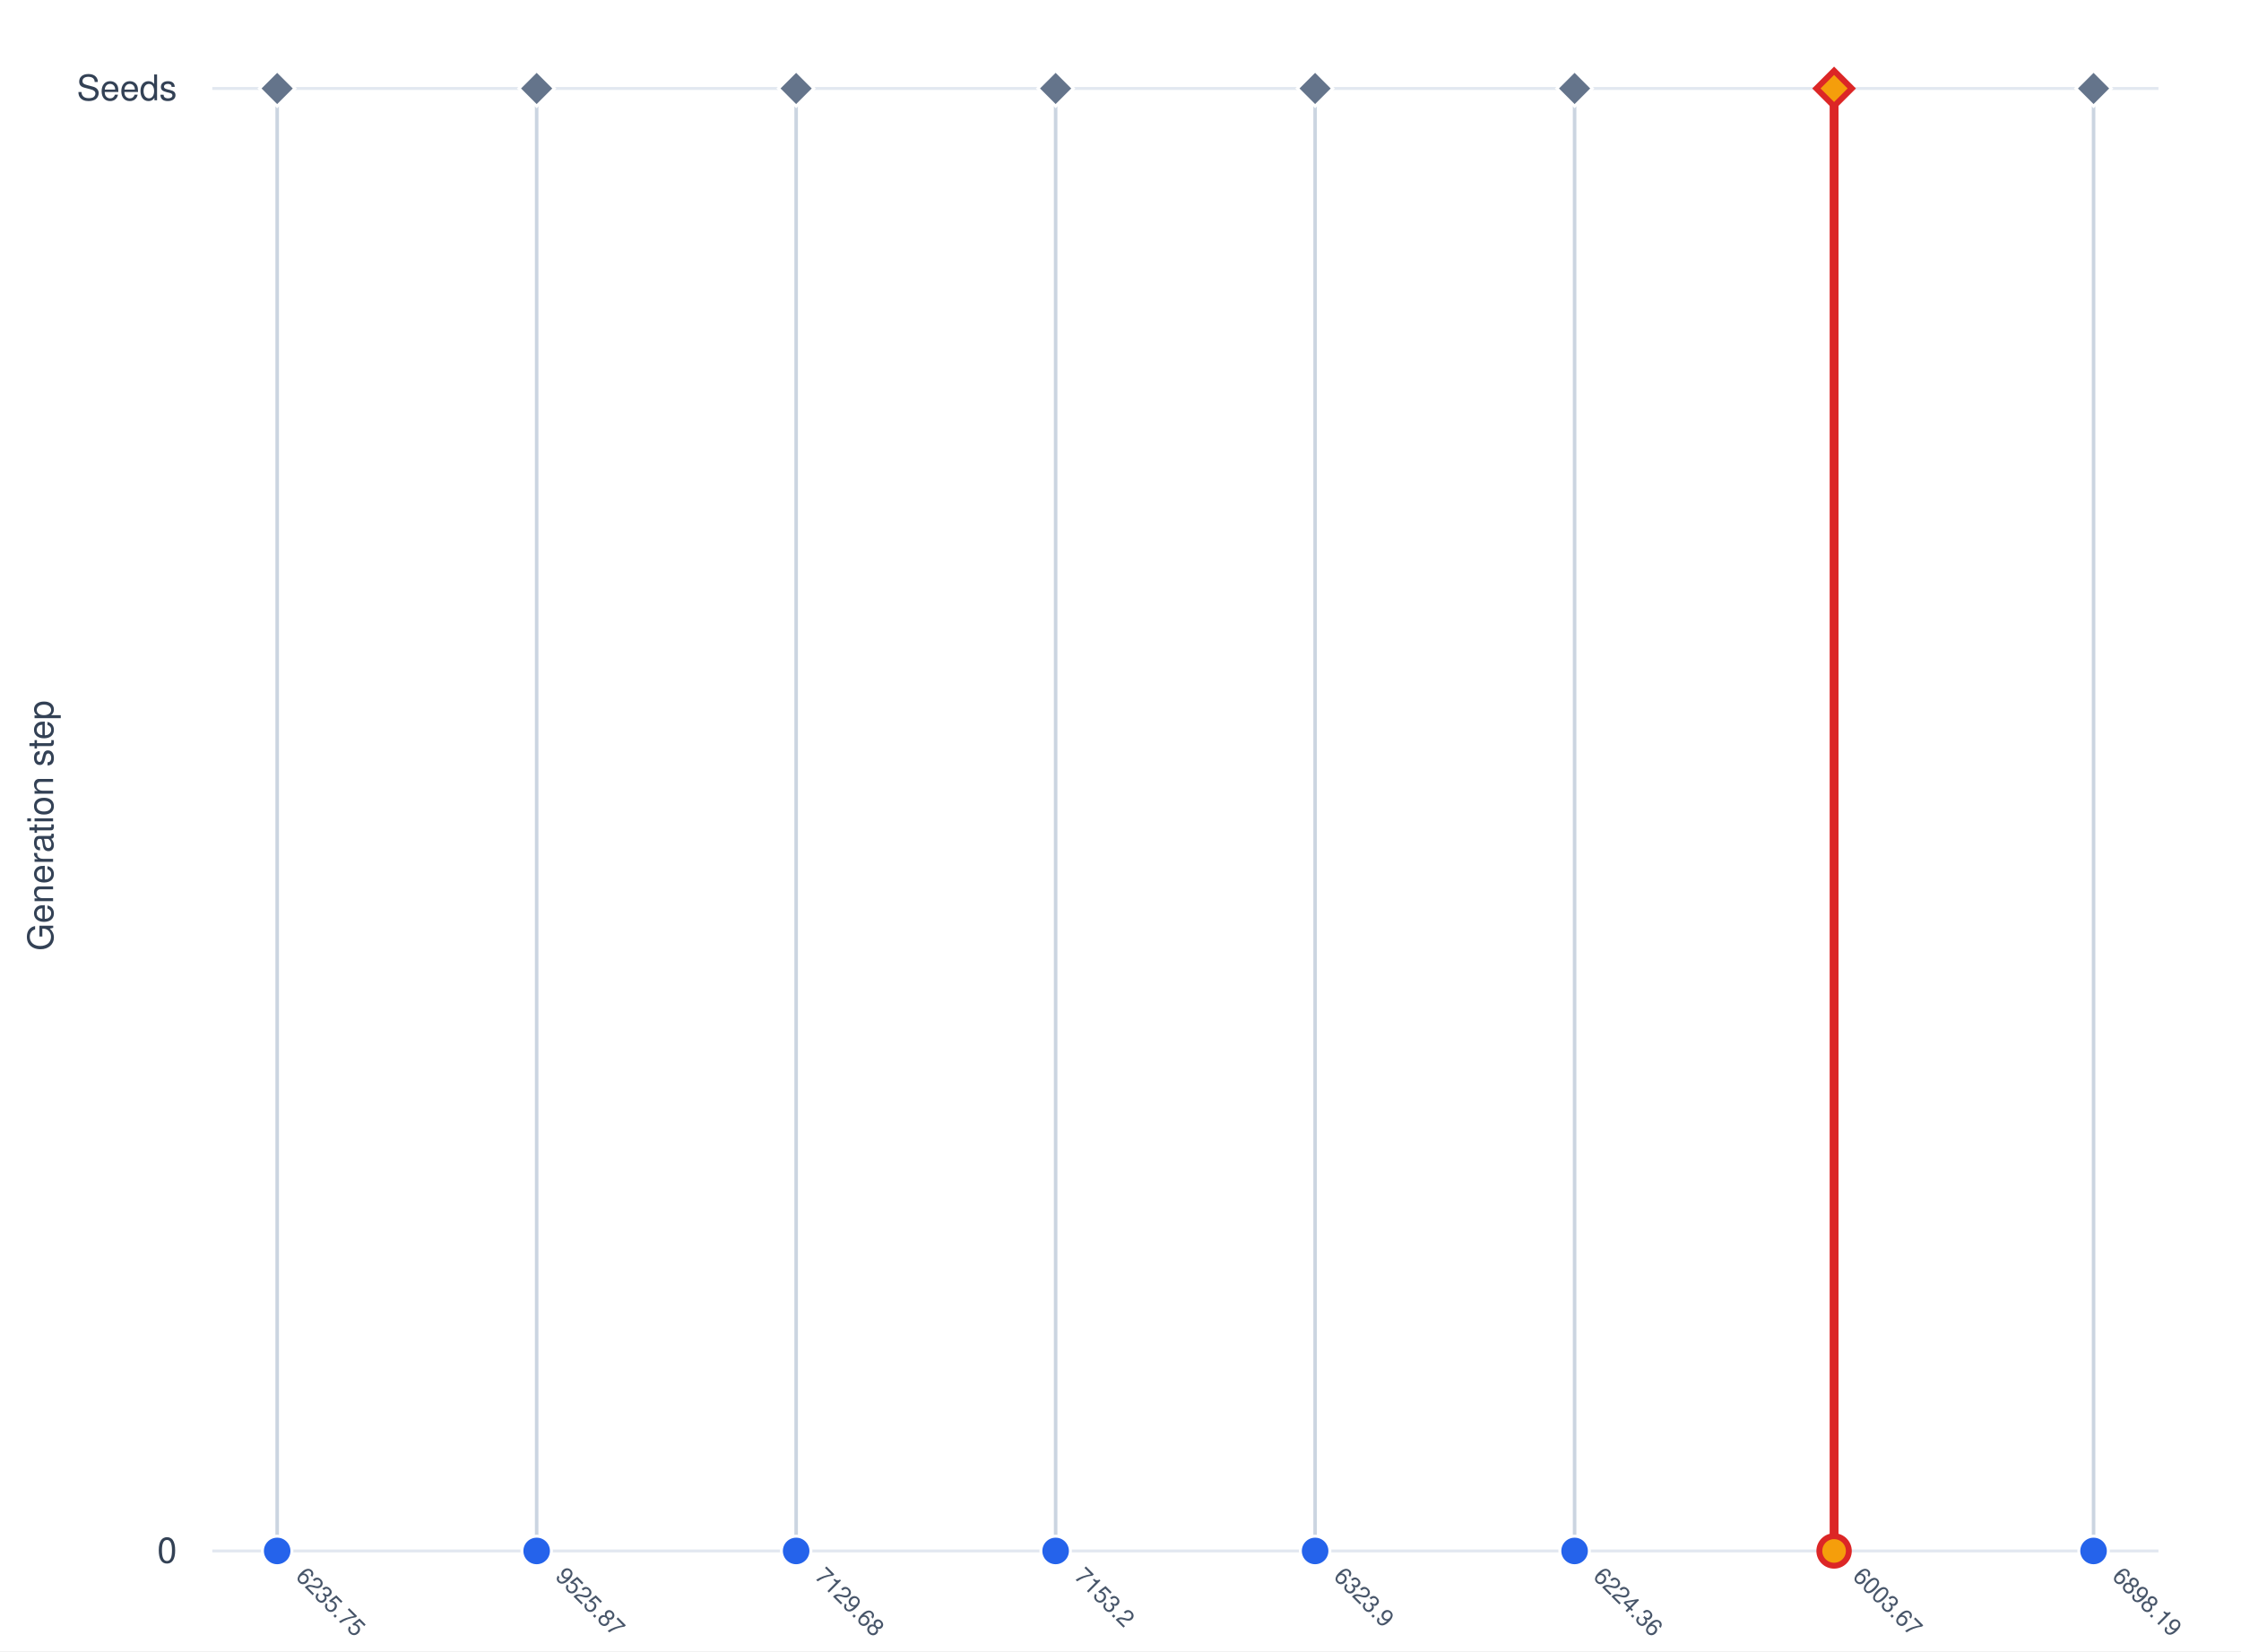
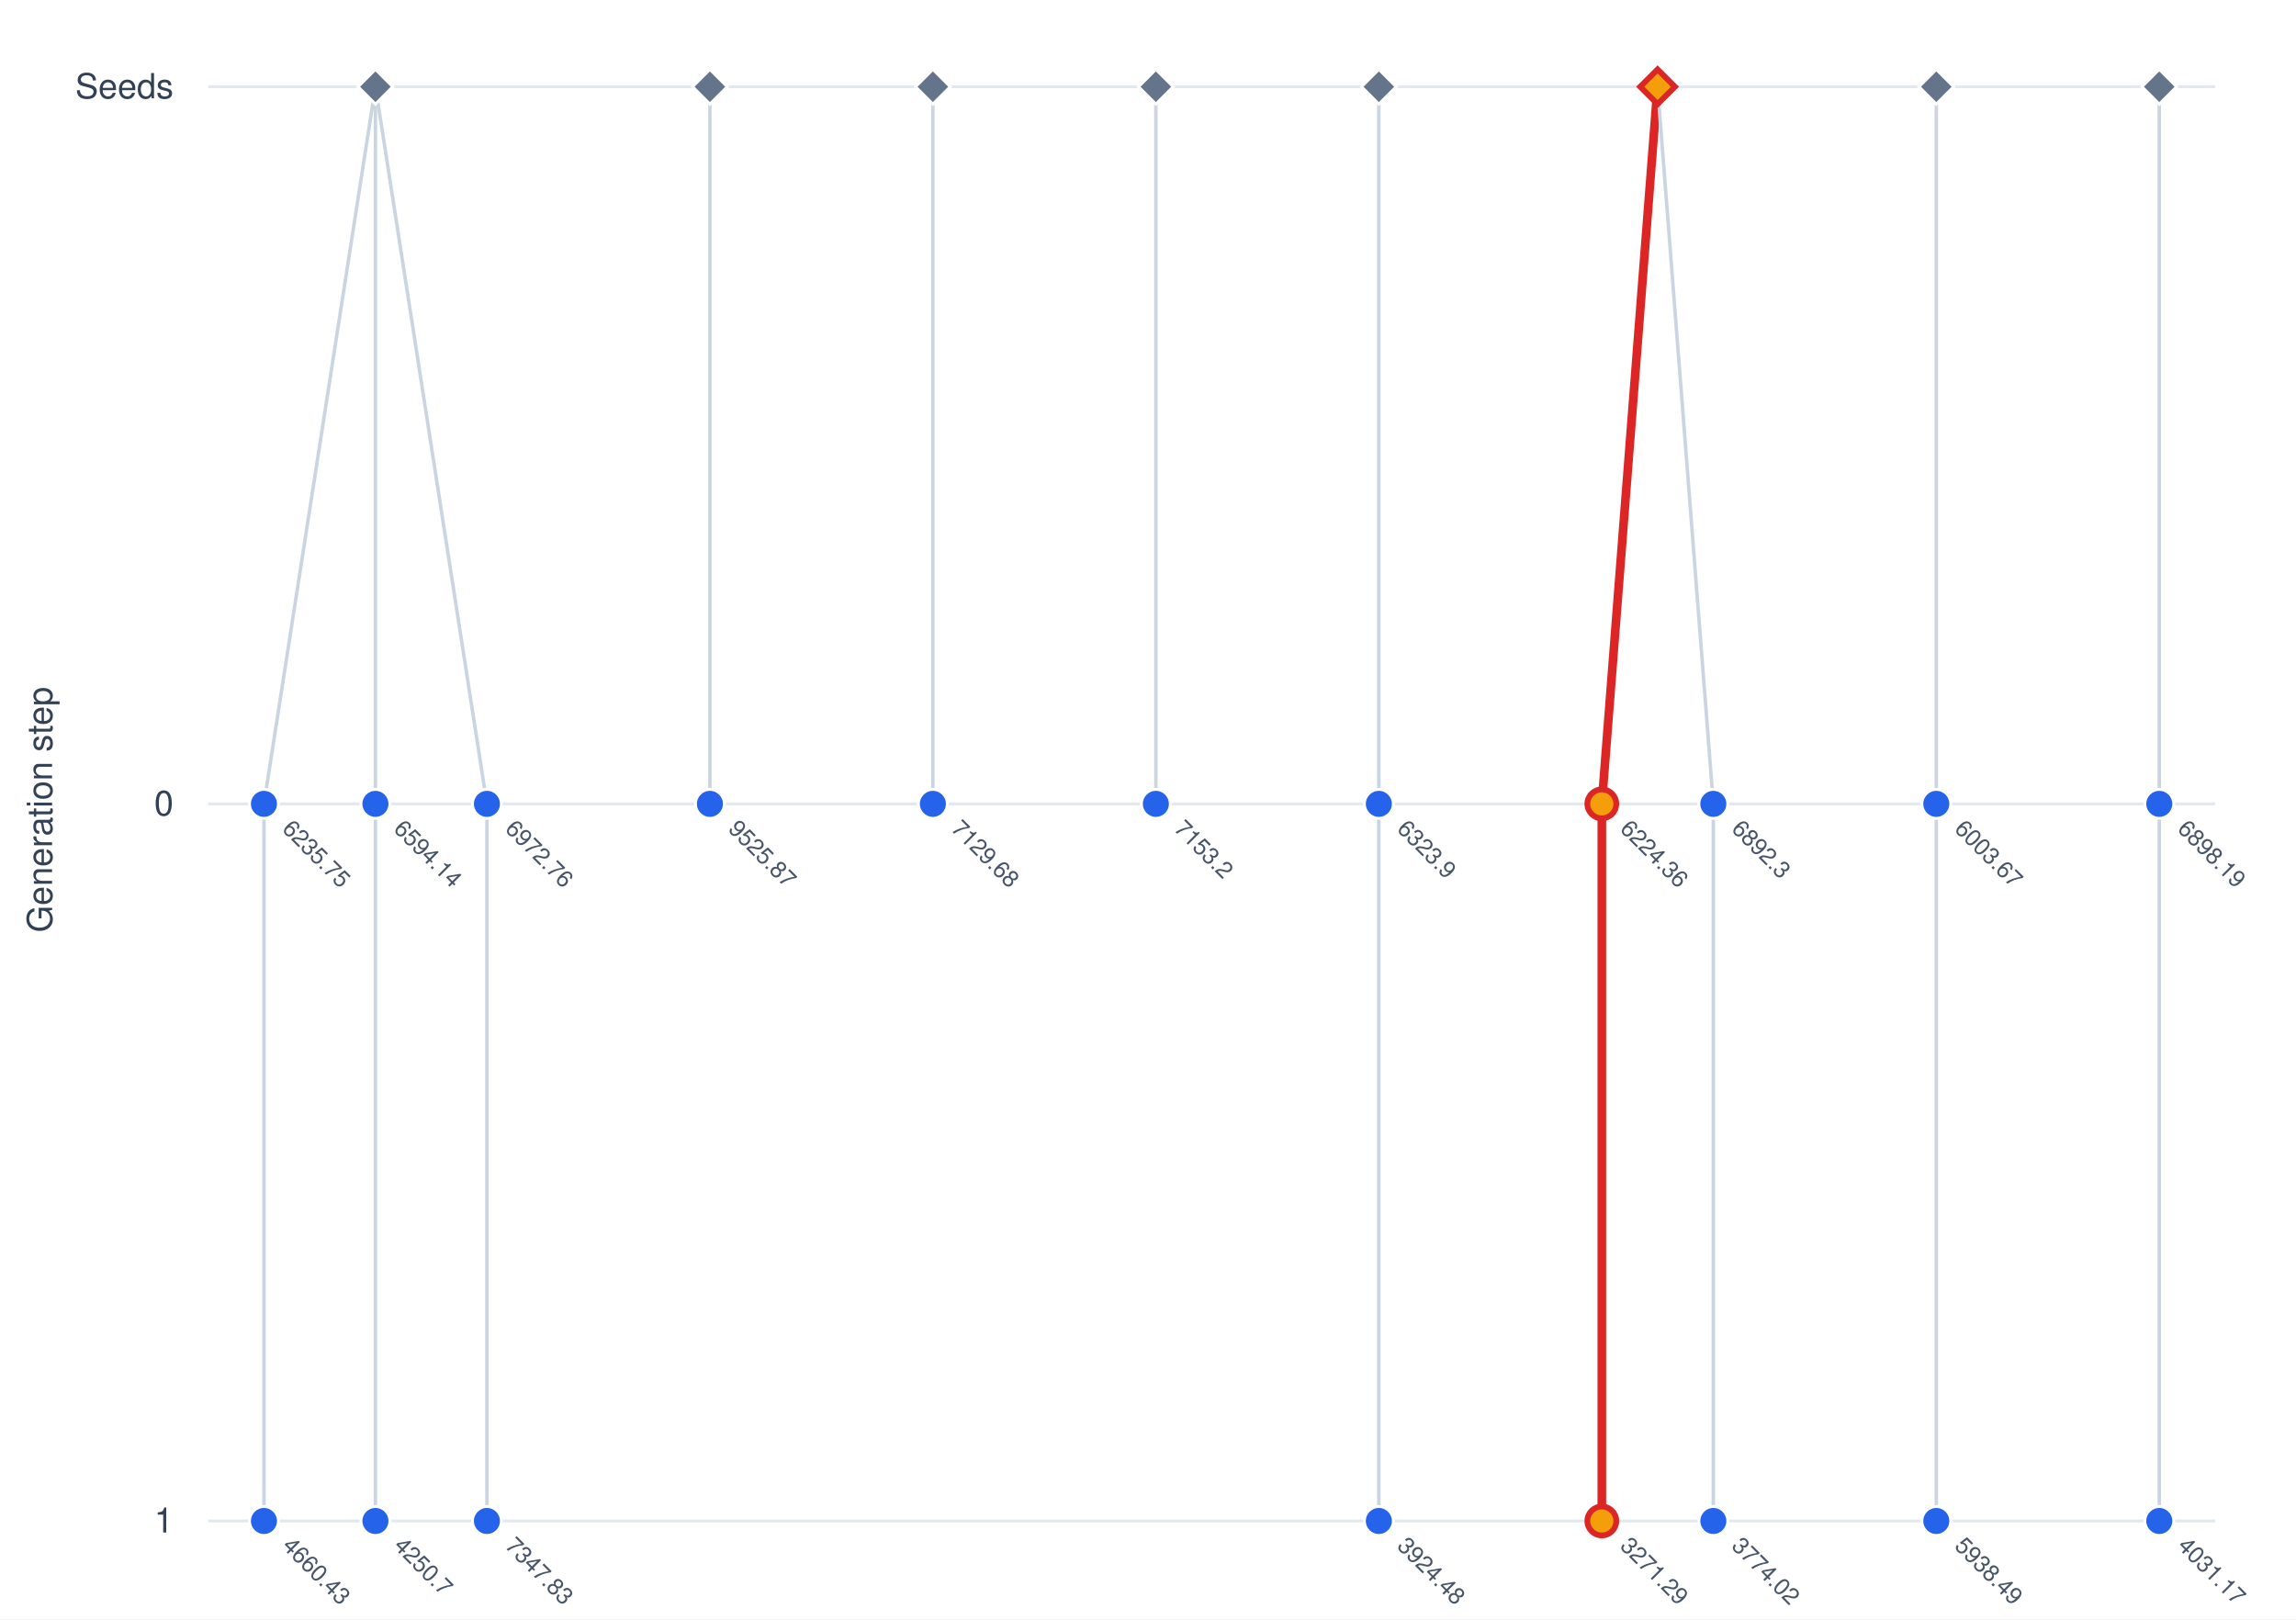
- <svg xmlns="http://www.w3.org/2000/svg" width="760" height="560" viewBox="0 0 760 560">
+ <svg xmlns="http://www.w3.org/2000/svg" width="794" height="560" viewBox="0 0 794 560">
  <rect width="100%" height="100%" fill="white" />
  <g font-family="Helvetica,Arial,sans-serif" font-size="12" fill="#334155">
-     <line x1="72" y1="30.00" x2="732" y2="30.00" stroke="#e2e8f0" stroke-width="1" />
+     <line x1="72" y1="30.00" x2="766" y2="30.00" stroke="#e2e8f0" stroke-width="1" />
    <text x="60" y="34.00" text-anchor="end">Seeds</text>
-     <line x1="72" y1="526.00" x2="732" y2="526.00" stroke="#e2e8f0" stroke-width="1" />
-     <text x="60" y="530.00" text-anchor="end">0</text>
-     <line x1="94.00" y1="30.00" x2="94.00" y2="526.00" stroke="#cbd5e1" stroke-width="1.2" />
-     <line x1="182.00" y1="30.00" x2="182.00" y2="526.00" stroke="#cbd5e1" stroke-width="1.2" />
-     <line x1="270.00" y1="30.00" x2="270.00" y2="526.00" stroke="#cbd5e1" stroke-width="1.2" />
-     <line x1="358.00" y1="30.00" x2="358.00" y2="526.00" stroke="#cbd5e1" stroke-width="1.2" />
-     <line x1="446.00" y1="30.00" x2="446.00" y2="526.00" stroke="#cbd5e1" stroke-width="1.2" />
-     <line x1="534.00" y1="30.00" x2="534.00" y2="526.00" stroke="#cbd5e1" stroke-width="1.2" />
-     <line x1="622.00" y1="30.00" x2="622.00" y2="526.00" stroke="#dc2626" stroke-width="3" />
-     <line x1="710.00" y1="30.00" x2="710.00" y2="526.00" stroke="#cbd5e1" stroke-width="1.2" />
-     <polygon points="94.00,24.00 100.00,30.00 94.00,36.00 88.00,30.00" fill="#64748b" stroke="white" stroke-width="1" />
-     <circle cx="622.00" cy="526.00" r="5" fill="#f59e0b" stroke="#dc2626" stroke-width="2" />
-     <text x="628.00" y="535.00" font-size="8" fill="#475569" transform="rotate(45 628.00 535.00)">6003.67</text>
-     <polygon points="182.00,24.00 188.00,30.00 182.00,36.00 176.00,30.00" fill="#64748b" stroke="white" stroke-width="1" />
-     <circle cx="534.00" cy="526.00" r="5" fill="#2563eb" stroke="white" stroke-width="1" />
-     <text x="540.00" y="535.00" font-size="8" fill="#475569" transform="rotate(45 540.00 535.00)">6224.36</text>
-     <polygon points="270.00,24.00 276.00,30.00 270.00,36.00 264.00,30.00" fill="#64748b" stroke="white" stroke-width="1" />
-     <polygon points="358.00,24.00 364.00,30.00 358.00,36.00 352.00,30.00" fill="#64748b" stroke="white" stroke-width="1" />
-     <polygon points="446.00,24.00 452.00,30.00 446.00,36.00 440.00,30.00" fill="#64748b" stroke="white" stroke-width="1" />
-     <circle cx="94.00" cy="526.00" r="5" fill="#2563eb" stroke="white" stroke-width="1" />
-     <text x="100.00" y="535.00" font-size="8" fill="#475569" transform="rotate(45 100.00 535.00)">6235.75</text>
-     <circle cx="358.00" cy="526.00" r="5" fill="#2563eb" stroke="white" stroke-width="1" />
-     <text x="364.00" y="535.00" font-size="8" fill="#475569" transform="rotate(45 364.00 535.00)">7153.2</text>
-     <circle cx="710.00" cy="526.00" r="5" fill="#2563eb" stroke="white" stroke-width="1" />
-     <text x="716.00" y="535.00" font-size="8" fill="#475569" transform="rotate(45 716.00 535.00)">6898.19</text>
-     <polygon points="534.00,24.00 540.00,30.00 534.00,36.00 528.00,30.00" fill="#64748b" stroke="white" stroke-width="1" />
-     <circle cx="270.00" cy="526.00" r="5" fill="#2563eb" stroke="white" stroke-width="1" />
-     <text x="276.00" y="535.00" font-size="8" fill="#475569" transform="rotate(45 276.00 535.00)">7129.68</text>
-     <polygon points="622.00,24.00 628.00,30.00 622.00,36.00 616.00,30.00" fill="#f59e0b" stroke="#dc2626" stroke-width="2" />
-     <circle cx="446.00" cy="526.00" r="5" fill="#2563eb" stroke="white" stroke-width="1" />
-     <text x="452.00" y="535.00" font-size="8" fill="#475569" transform="rotate(45 452.00 535.00)">6323.9</text>
-     <circle cx="182.00" cy="526.00" r="5" fill="#2563eb" stroke="white" stroke-width="1" />
-     <text x="188.00" y="535.00" font-size="8" fill="#475569" transform="rotate(45 188.00 535.00)">9525.87</text>
-     <polygon points="710.00,24.00 716.00,30.00 710.00,36.00 704.00,30.00" fill="#64748b" stroke="white" stroke-width="1" />
+     <line x1="72" y1="278.00" x2="766" y2="278.00" stroke="#e2e8f0" stroke-width="1" />
+     <text x="60" y="282.00" text-anchor="end">0</text>
+     <line x1="72" y1="526.00" x2="766" y2="526.00" stroke="#e2e8f0" stroke-width="1" />
+     <text x="60" y="530.00" text-anchor="end">1</text>
+     <line x1="129.83" y1="30.00" x2="91.28" y2="278.00" stroke="#cbd5e1" stroke-width="1.2" />
+     <line x1="129.83" y1="30.00" x2="129.83" y2="278.00" stroke="#cbd5e1" stroke-width="1.2" />
+     <line x1="129.83" y1="30.00" x2="168.39" y2="278.00" stroke="#cbd5e1" stroke-width="1.2" />
+     <line x1="669.61" y1="278.00" x2="669.61" y2="526.00" stroke="#cbd5e1" stroke-width="1.2" />
+     <line x1="245.50" y1="30.00" x2="245.50" y2="278.00" stroke="#cbd5e1" stroke-width="1.2" />
+     <line x1="553.94" y1="278.00" x2="553.94" y2="526.00" stroke="#dc2626" stroke-width="3" />
+     <line x1="322.61" y1="30.00" x2="322.61" y2="278.00" stroke="#cbd5e1" stroke-width="1.2" />
+     <line x1="399.72" y1="30.00" x2="399.72" y2="278.00" stroke="#cbd5e1" stroke-width="1.2" />
+     <line x1="476.83" y1="30.00" x2="476.83" y2="278.00" stroke="#cbd5e1" stroke-width="1.2" />
+     <line x1="91.28" y1="278.00" x2="91.28" y2="526.00" stroke="#cbd5e1" stroke-width="1.2" />
+     <line x1="129.83" y1="278.00" x2="129.83" y2="526.00" stroke="#cbd5e1" stroke-width="1.2" />
+     <line x1="746.72" y1="278.00" x2="746.72" y2="526.00" stroke="#cbd5e1" stroke-width="1.2" />
+     <line x1="573.22" y1="30.00" x2="553.94" y2="278.00" stroke="#dc2626" stroke-width="3" />
+     <line x1="573.22" y1="30.00" x2="592.50" y2="278.00" stroke="#cbd5e1" stroke-width="1.2" />
+     <line x1="592.50" y1="278.00" x2="592.50" y2="526.00" stroke="#cbd5e1" stroke-width="1.2" />
+     <line x1="168.39" y1="278.00" x2="168.39" y2="526.00" stroke="#cbd5e1" stroke-width="1.2" />
+     <line x1="669.61" y1="30.00" x2="669.61" y2="278.00" stroke="#cbd5e1" stroke-width="1.2" />
+     <line x1="476.83" y1="278.00" x2="476.83" y2="526.00" stroke="#cbd5e1" stroke-width="1.2" />
+     <line x1="746.72" y1="30.00" x2="746.72" y2="278.00" stroke="#cbd5e1" stroke-width="1.2" />
+     <circle cx="476.83" cy="526.00" r="5" fill="#2563eb" stroke="white" stroke-width="1" />
+     <text x="482.83" y="535.00" font-size="8" fill="#475569" transform="rotate(45 482.83 535.00)">3924.48</text>
+     <polygon points="129.83,24.00 135.83,30.00 129.83,36.00 123.83,30.00" fill="#64748b" stroke="white" stroke-width="1" />
+     <circle cx="669.61" cy="278.00" r="5" fill="#2563eb" stroke="white" stroke-width="1" />
+     <text x="675.61" y="287.00" font-size="8" fill="#475569" transform="rotate(45 675.61 287.00)">6003.67</text>
+     <polygon points="245.50,24.00 251.50,30.00 245.50,36.00 239.50,30.00" fill="#64748b" stroke="white" stroke-width="1" />
+     <circle cx="592.50" cy="526.00" r="5" fill="#2563eb" stroke="white" stroke-width="1" />
+     <text x="598.50" y="535.00" font-size="8" fill="#475569" transform="rotate(45 598.50 535.00)">3774.02</text>
+     <circle cx="553.94" cy="278.00" r="5" fill="#f59e0b" stroke="#dc2626" stroke-width="2" />
+     <text x="559.94" y="287.00" font-size="8" fill="#475569" transform="rotate(45 559.94 287.00)">6224.36</text>
+     <polygon points="322.61,24.00 328.61,30.00 322.61,36.00 316.61,30.00" fill="#64748b" stroke="white" stroke-width="1" />
+     <polygon points="399.72,24.00 405.72,30.00 399.72,36.00 393.72,30.00" fill="#64748b" stroke="white" stroke-width="1" />
+     <polygon points="476.83,24.00 482.83,30.00 476.83,36.00 470.83,30.00" fill="#64748b" stroke="white" stroke-width="1" />
+     <circle cx="669.61" cy="526.00" r="5" fill="#2563eb" stroke="white" stroke-width="1" />
+     <text x="675.61" y="535.00" font-size="8" fill="#475569" transform="rotate(45 675.61 535.00)">5938.49</text>
+     <circle cx="91.28" cy="278.00" r="5" fill="#2563eb" stroke="white" stroke-width="1" />
+     <text x="97.28" y="287.00" font-size="8" fill="#475569" transform="rotate(45 97.28 287.00)">6235.75</text>
+     <circle cx="129.83" cy="278.00" r="5" fill="#2563eb" stroke="white" stroke-width="1" />
+     <text x="135.83" y="287.00" font-size="8" fill="#475569" transform="rotate(45 135.83 287.00)">6594.14</text>
+     <circle cx="399.72" cy="278.00" r="5" fill="#2563eb" stroke="white" stroke-width="1" />
+     <text x="405.72" y="287.00" font-size="8" fill="#475569" transform="rotate(45 405.72 287.00)">7153.2</text>
+     <circle cx="746.72" cy="278.00" r="5" fill="#2563eb" stroke="white" stroke-width="1" />
+     <text x="752.72" y="287.00" font-size="8" fill="#475569" transform="rotate(45 752.72 287.00)">6898.19</text>
+     <polygon points="573.22,24.00 579.22,30.00 573.22,36.00 567.22,30.00" fill="#f59e0b" stroke="#dc2626" stroke-width="2" />
+     <circle cx="746.72" cy="526.00" r="5" fill="#2563eb" stroke="white" stroke-width="1" />
+     <text x="752.72" y="535.00" font-size="8" fill="#475569" transform="rotate(45 752.72 535.00)">4031.17</text>
+     <circle cx="91.28" cy="526.00" r="5" fill="#2563eb" stroke="white" stroke-width="1" />
+     <text x="97.28" y="535.00" font-size="8" fill="#475569" transform="rotate(45 97.28 535.00)">4660.43</text>
+     <circle cx="129.83" cy="526.00" r="5" fill="#2563eb" stroke="white" stroke-width="1" />
+     <text x="135.83" y="535.00" font-size="8" fill="#475569" transform="rotate(45 135.83 535.00)">4250.7</text>
+     <circle cx="322.61" cy="278.00" r="5" fill="#2563eb" stroke="white" stroke-width="1" />
+     <text x="328.61" y="287.00" font-size="8" fill="#475569" transform="rotate(45 328.61 287.00)">7129.68</text>
+     <circle cx="592.50" cy="278.00" r="5" fill="#2563eb" stroke="white" stroke-width="1" />
+     <text x="598.50" y="287.00" font-size="8" fill="#475569" transform="rotate(45 598.50 287.00)">6892.3</text>
+     <circle cx="168.39" cy="278.00" r="5" fill="#2563eb" stroke="white" stroke-width="1" />
+     <text x="174.39" y="287.00" font-size="8" fill="#475569" transform="rotate(45 174.39 287.00)">6972.76</text>
+     <circle cx="553.94" cy="526.00" r="5" fill="#f59e0b" stroke="#dc2626" stroke-width="2" />
+     <text x="559.94" y="535.00" font-size="8" fill="#475569" transform="rotate(45 559.94 535.00)">3271.29</text>
+     <polygon points="669.61,24.00 675.61,30.00 669.61,36.00 663.61,30.00" fill="#64748b" stroke="white" stroke-width="1" />
+     <circle cx="476.83" cy="278.00" r="5" fill="#2563eb" stroke="white" stroke-width="1" />
+     <text x="482.83" y="287.00" font-size="8" fill="#475569" transform="rotate(45 482.83 287.00)">6323.9</text>
+     <circle cx="245.50" cy="278.00" r="5" fill="#2563eb" stroke="white" stroke-width="1" />
+     <text x="251.50" y="287.00" font-size="8" fill="#475569" transform="rotate(45 251.50 287.00)">9525.87</text>
+     <circle cx="168.39" cy="526.00" r="5" fill="#2563eb" stroke="white" stroke-width="1" />
+     <text x="174.39" y="535.00" font-size="8" fill="#475569" transform="rotate(45 174.39 535.00)">7347.83</text>
+     <polygon points="746.72,24.00 752.72,30.00 746.72,36.00 740.72,30.00" fill="#64748b" stroke="white" stroke-width="1" />
    <text x="18" y="280.00" text-anchor="middle" transform="rotate(-90 18 280.00)">Generation step</text>
  </g>
</svg>
